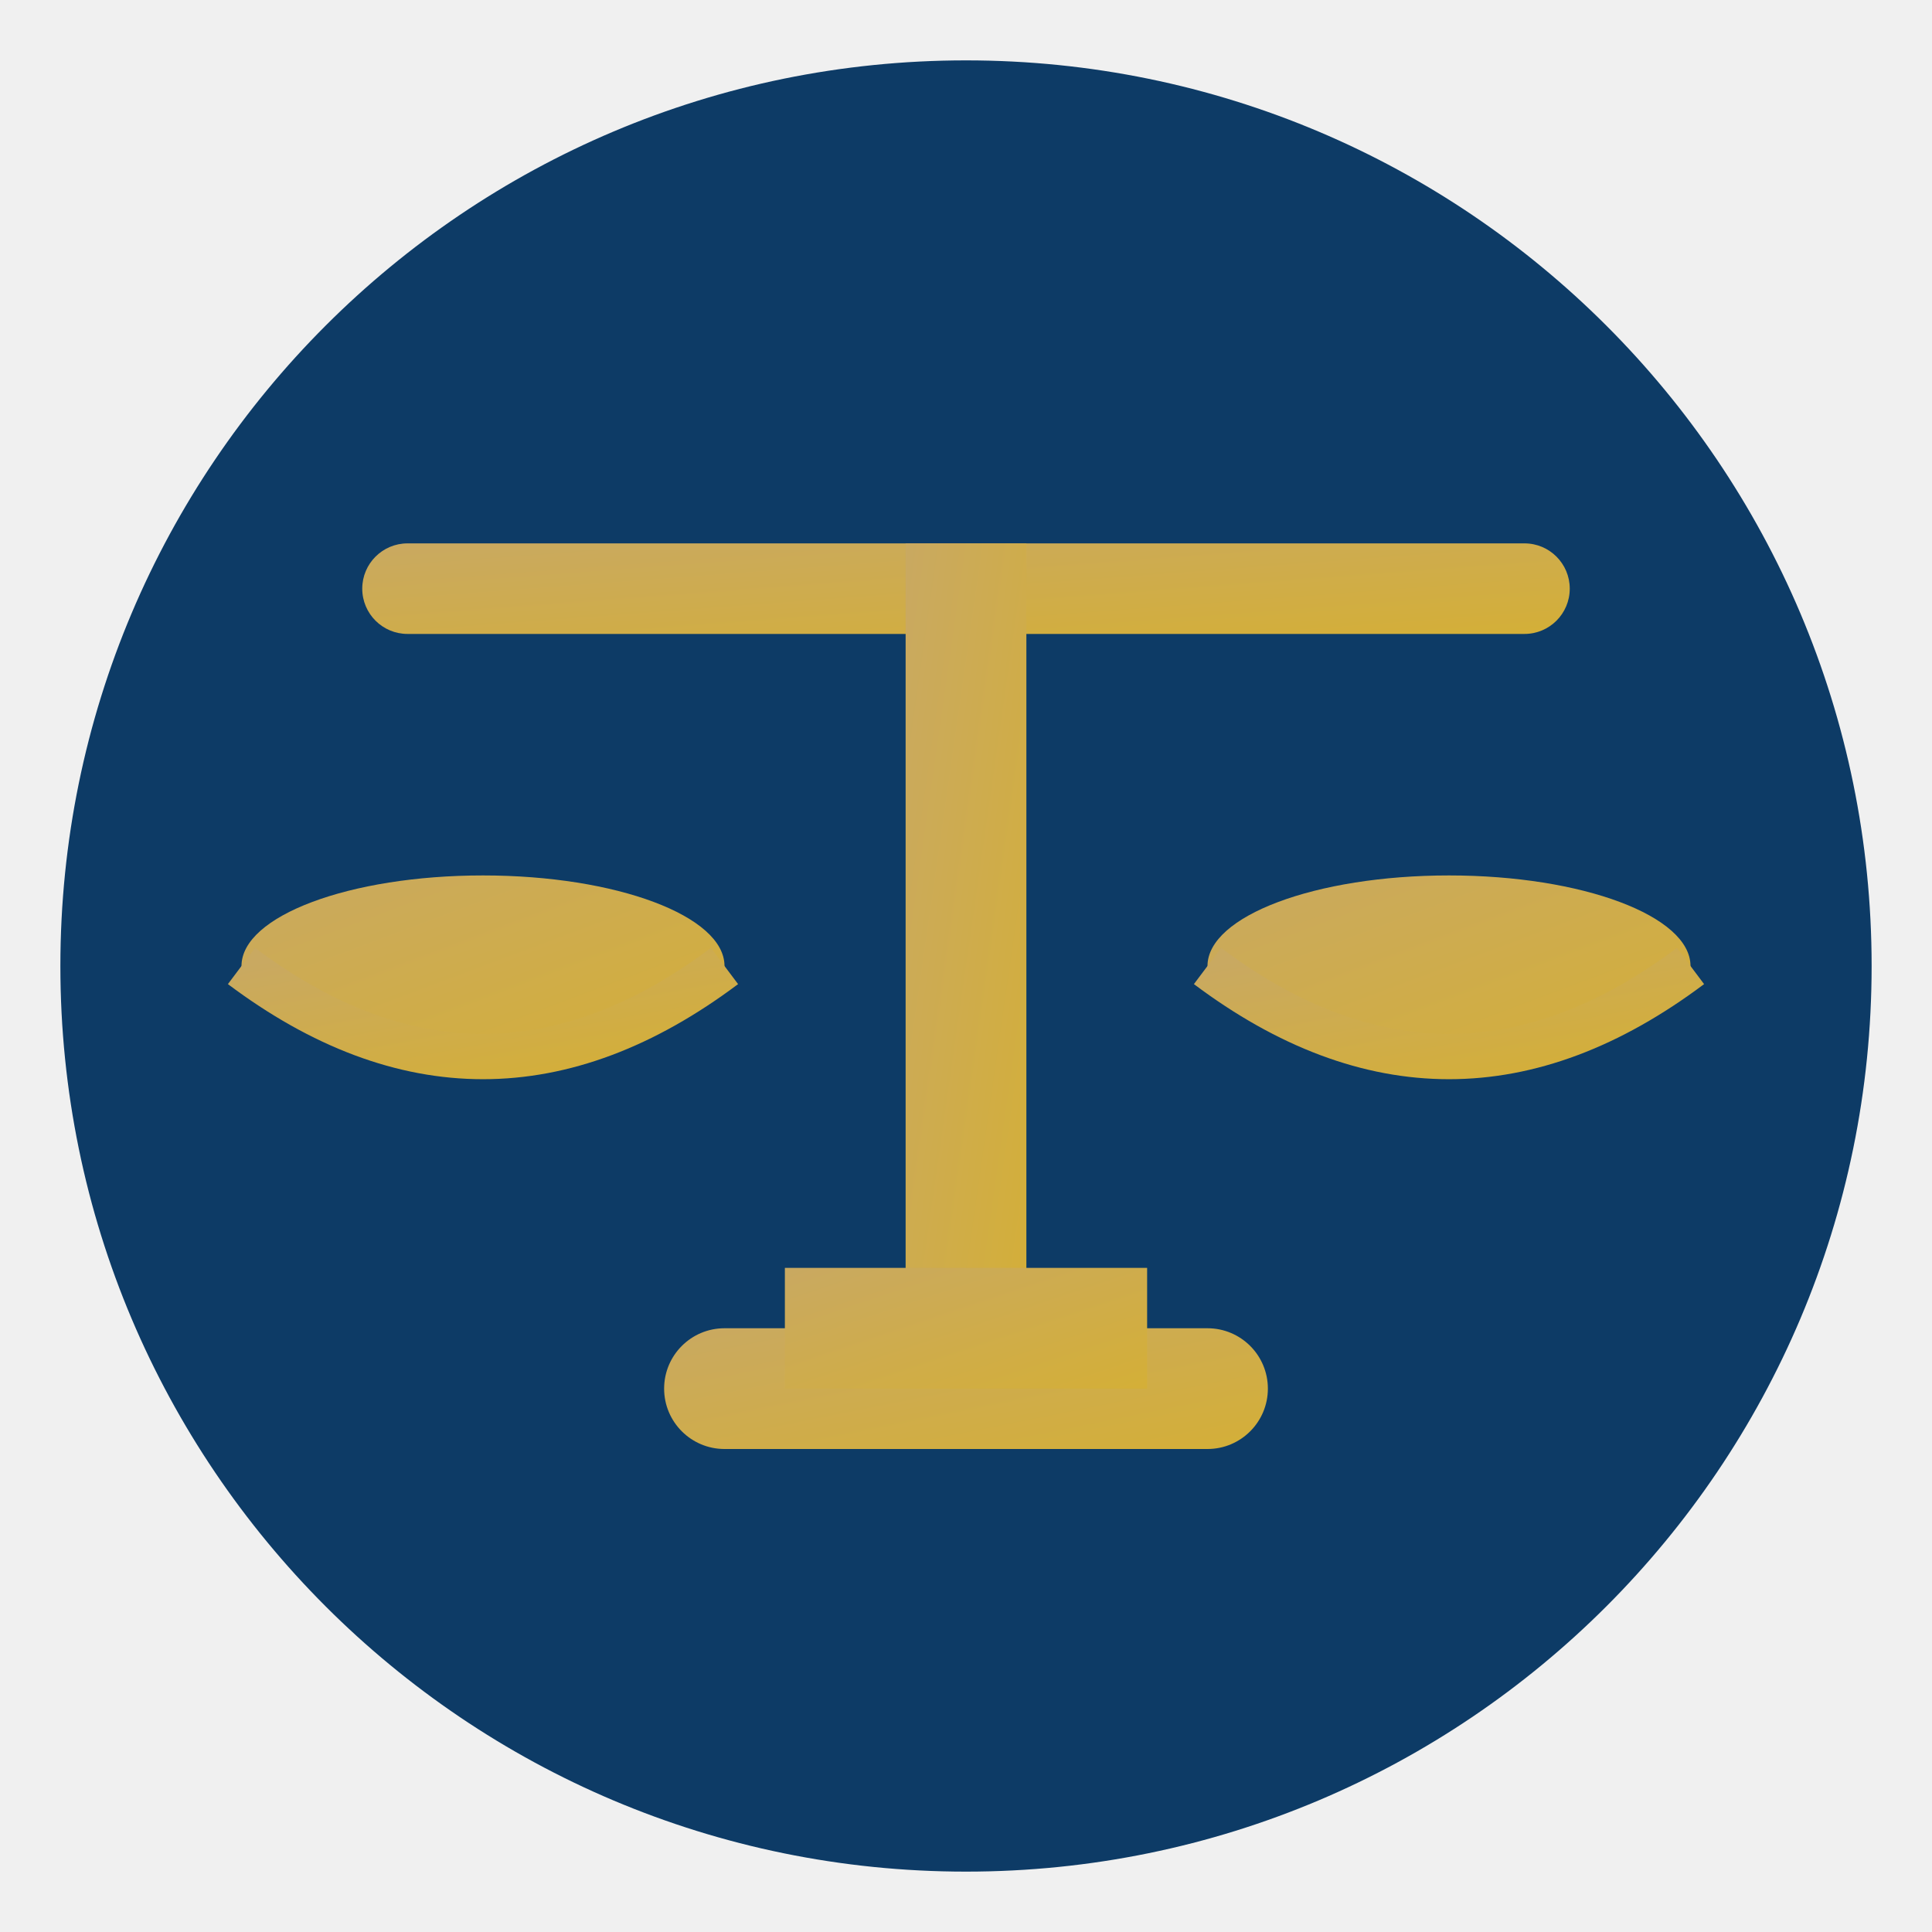
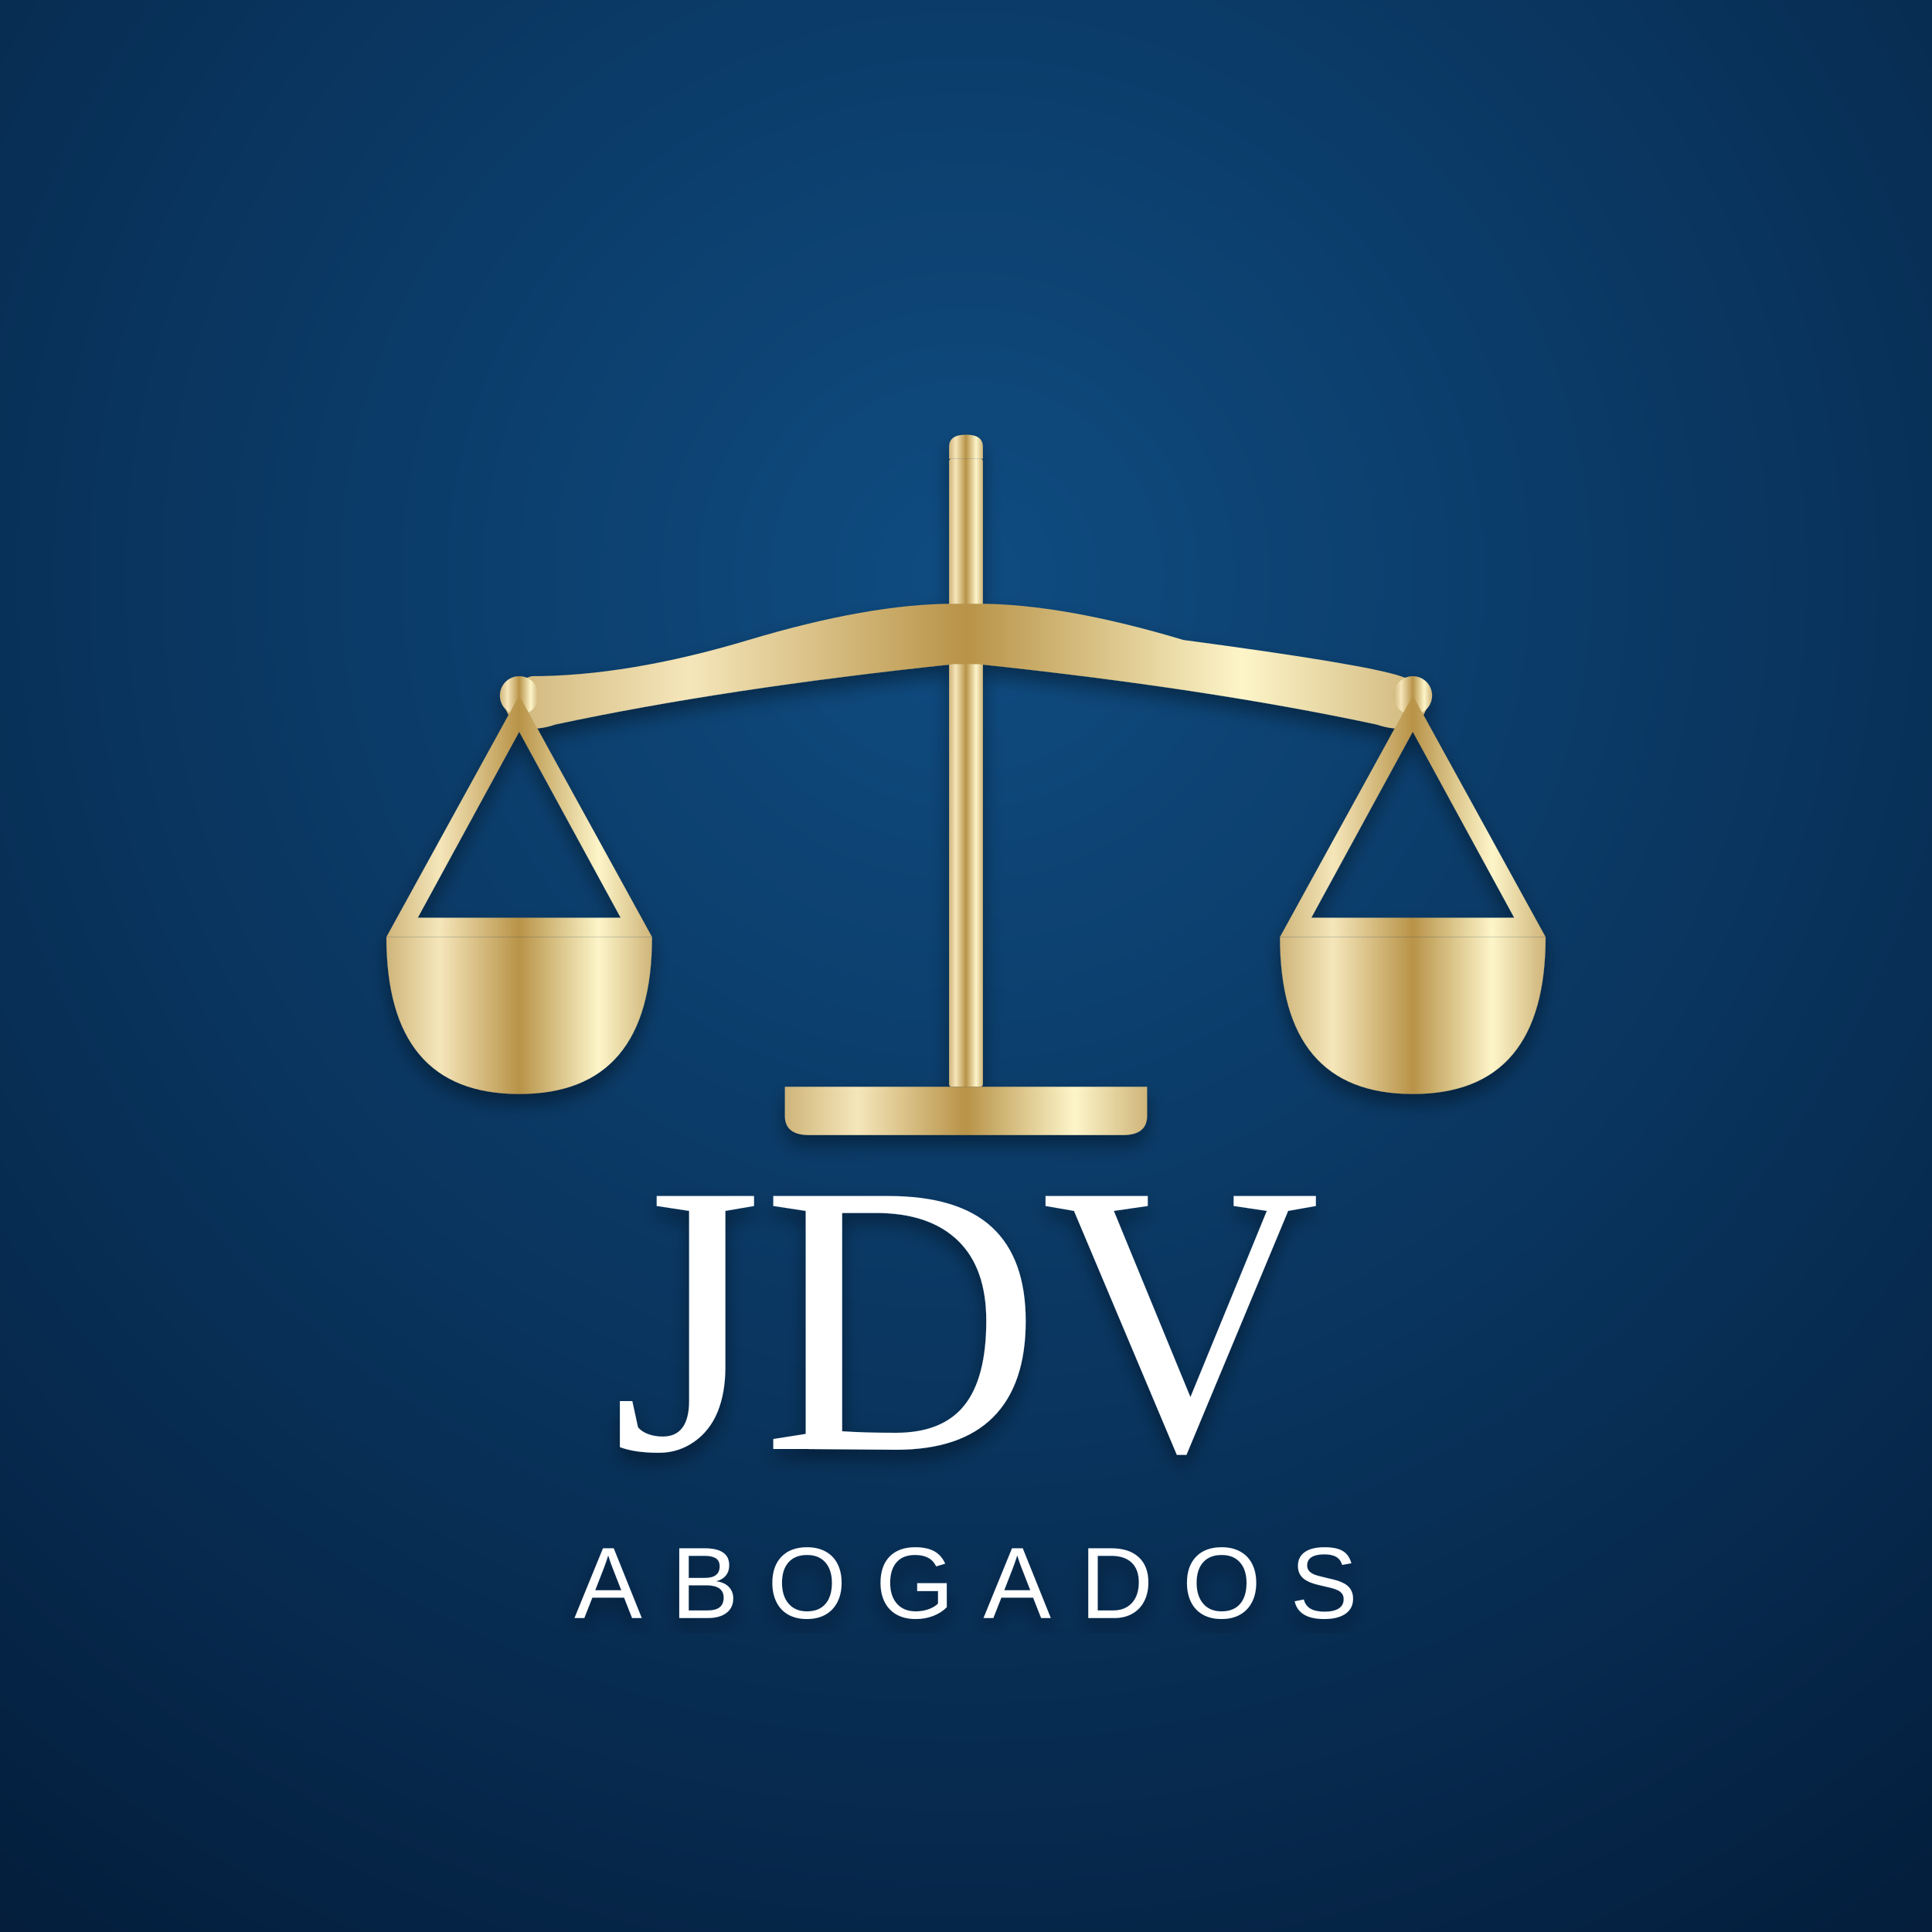
- <svg xmlns="http://www.w3.org/2000/svg" viewBox="0 0 64 64">
+ <svg xmlns="http://www.w3.org/2000/svg" viewBox="0 0 800 800">
  <defs>
-     <linearGradient id="gold" x1="0%" y1="0%" x2="100%" y2="100%">
-       <stop offset="0%" style="stop-color:#C9A961" />
-       <stop offset="100%" style="stop-color:#D4AF37" />
+     <radialGradient id="royalBlueGrad" cx="50%" cy="30%" r="90%" fx="50%" fy="30%">
+       <stop offset="0%" stop-color="#0f4c81" />
+       <stop offset="100%" stop-color="#031b38" />
+     </radialGradient>
+     <linearGradient id="luxuryGold" x1="0%" y1="0%" x2="100%" y2="0%">
+       <stop offset="0%" stop-color="#cfb57a" />
+       <stop offset="20%" stop-color="#f5e6ba" />
+       <stop offset="50%" stop-color="#b89348" />
+       <stop offset="80%" stop-color="#fdf5c9" />
+       <stop offset="100%" stop-color="#cfb57a" />
    </linearGradient>
+     <filter id="softShadow" x="-20%" y="-20%" width="140%" height="140%">
+       <feDropShadow dx="0" dy="4" stdDeviation="4" flood-color="#000000" flood-opacity="0.4" />
+     </filter>
  </defs>
-   <circle cx="32" cy="32" r="30" fill="#0d3b66" />
-   <rect x="12" y="18" width="40" height="3" rx="1.5" fill="url(#gold)" />
-   <rect x="30" y="18" width="4" height="28" fill="url(#gold)" />
-   <rect x="22" y="44" width="20" height="4" rx="2" fill="url(#gold)" />
-   <rect x="26" y="42" width="12" height="4" fill="url(#gold)" />
-   <line x1="16" y1="21" x2="16" y2="30" stroke="url(#gold)" stroke-width="1.5" stroke-linecap="round" />
-   <line x1="48" y1="21" x2="48" y2="30" stroke="url(#gold)" stroke-width="1.5" stroke-linecap="round" />
-   <ellipse cx="16" cy="32" rx="8" ry="3" fill="url(#gold)" />
-   <path d="M8 32 Q16 38 24 32" fill="none" stroke="url(#gold)" stroke-width="1.5" />
-   <ellipse cx="48" cy="32" rx="8" ry="3" fill="url(#gold)" />
-   <path d="M40 32 Q48 38 56 32" fill="none" stroke="url(#gold)" stroke-width="1.5" />
+   <rect width="800" height="800" fill="url(#royalBlueGrad)" />
+   <g transform="translate(400, 310)" filter="url(#softShadow)">
+     <rect x="-7" y="-120" width="14" height="260" fill="url(#luxuryGold)" rx="1" />
+     <path d="M -7 -120 L 7 -120 L 7 -125 Q 7 -130 0 -130 Q -7 -130 -7 -125 Z" fill="url(#luxuryGold)" />
+     <path d="M -75 140 L 75 140 L 75 152 Q 75 160 65 160 L -65 160 Q -75 160 -75 152 Z" fill="url(#luxuryGold)" />
+     <path d="M -5 -60                  Q -40 -60 -90 -45                  T -180 -30                  Q -195 -25 -190 -15                  Q -185 -5 -170 -10                  Q -100 -25 -5 -35                  L 5 -35                  Q 100 -25 170 -10                  Q 185 -5 190 -15                  Q 195 -25 180 -30                  T 90 -45                  Q 40 -60 5 -60 Z" fill="url(#luxuryGold)" />
+     <circle cx="-185" cy="-22" r="8" fill="url(#luxuryGold)" />
+     <circle cx="185" cy="-22" r="8" fill="url(#luxuryGold)" />
+     <g transform="translate(-185, -22)">
+       <path d="M 0 0 L -55 100 L 55 100 L 0 0 Z M 0 15 L 42 92 L -42 92 L 0 15 Z" fill="url(#luxuryGold)" fill-rule="evenodd" />
+       <path d="M -55 100                      L 55 100                      Q 55 165 0 165                      Q -55 165 -55 100 Z" fill="url(#luxuryGold)" />
+     </g>
+     <g transform="translate(185, -22)">
+       <path d="M 0 0 L -55 100 L 55 100 L 0 0 Z M 0 15 L 42 92 L -42 92 L 0 15 Z" fill="url(#luxuryGold)" fill-rule="evenodd" />
+       <path d="M -55 100                      L 55 100                      Q 55 165 0 165                      Q -55 165 -55 100 Z" fill="url(#luxuryGold)" />
+     </g>
+   </g>
+   <text x="400" y="600" font-family="'Times New Roman', Times, serif" font-size="160" font-weight="normal" fill="#ffffff" text-anchor="middle" letter-spacing="0" filter="url(#softShadow)">JDV</text>
+   <text x="400" y="670" font-family="'Montserrat', 'Arial', sans-serif" font-size="42" font-weight="500" fill="#ffffff" text-anchor="middle" letter-spacing="12" filter="url(#softShadow)">ABOGADOS</text>
</svg>
